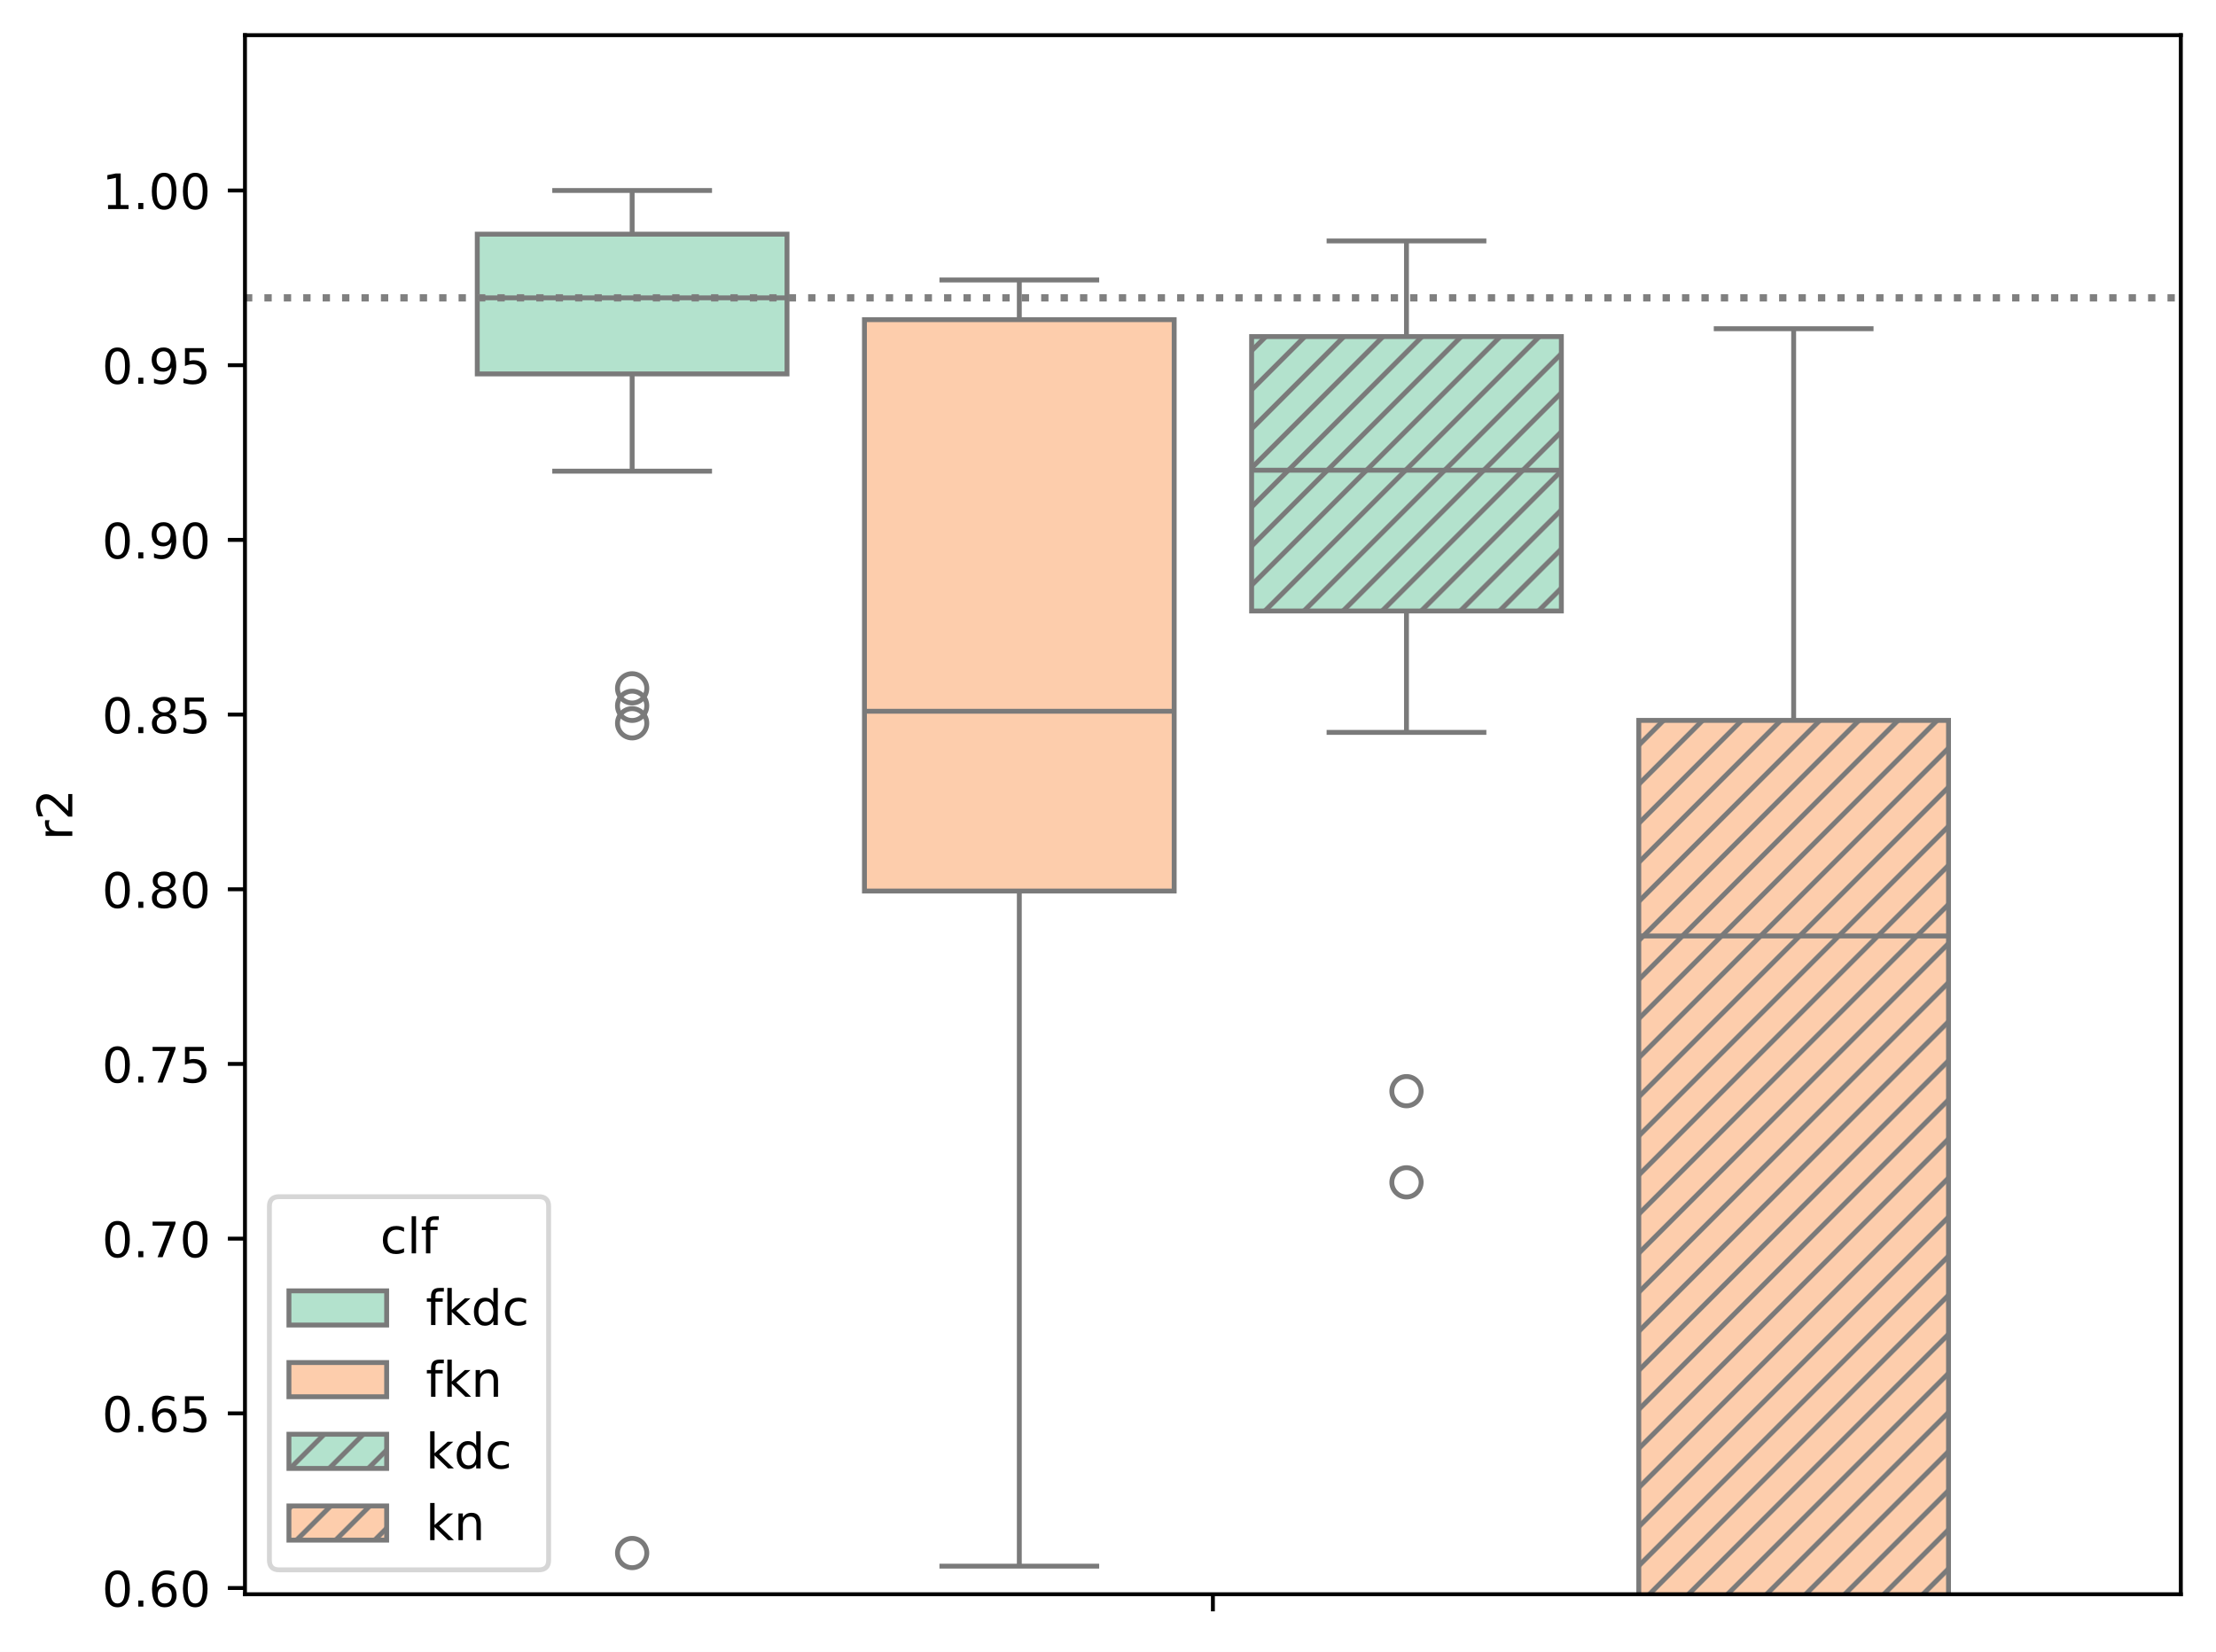
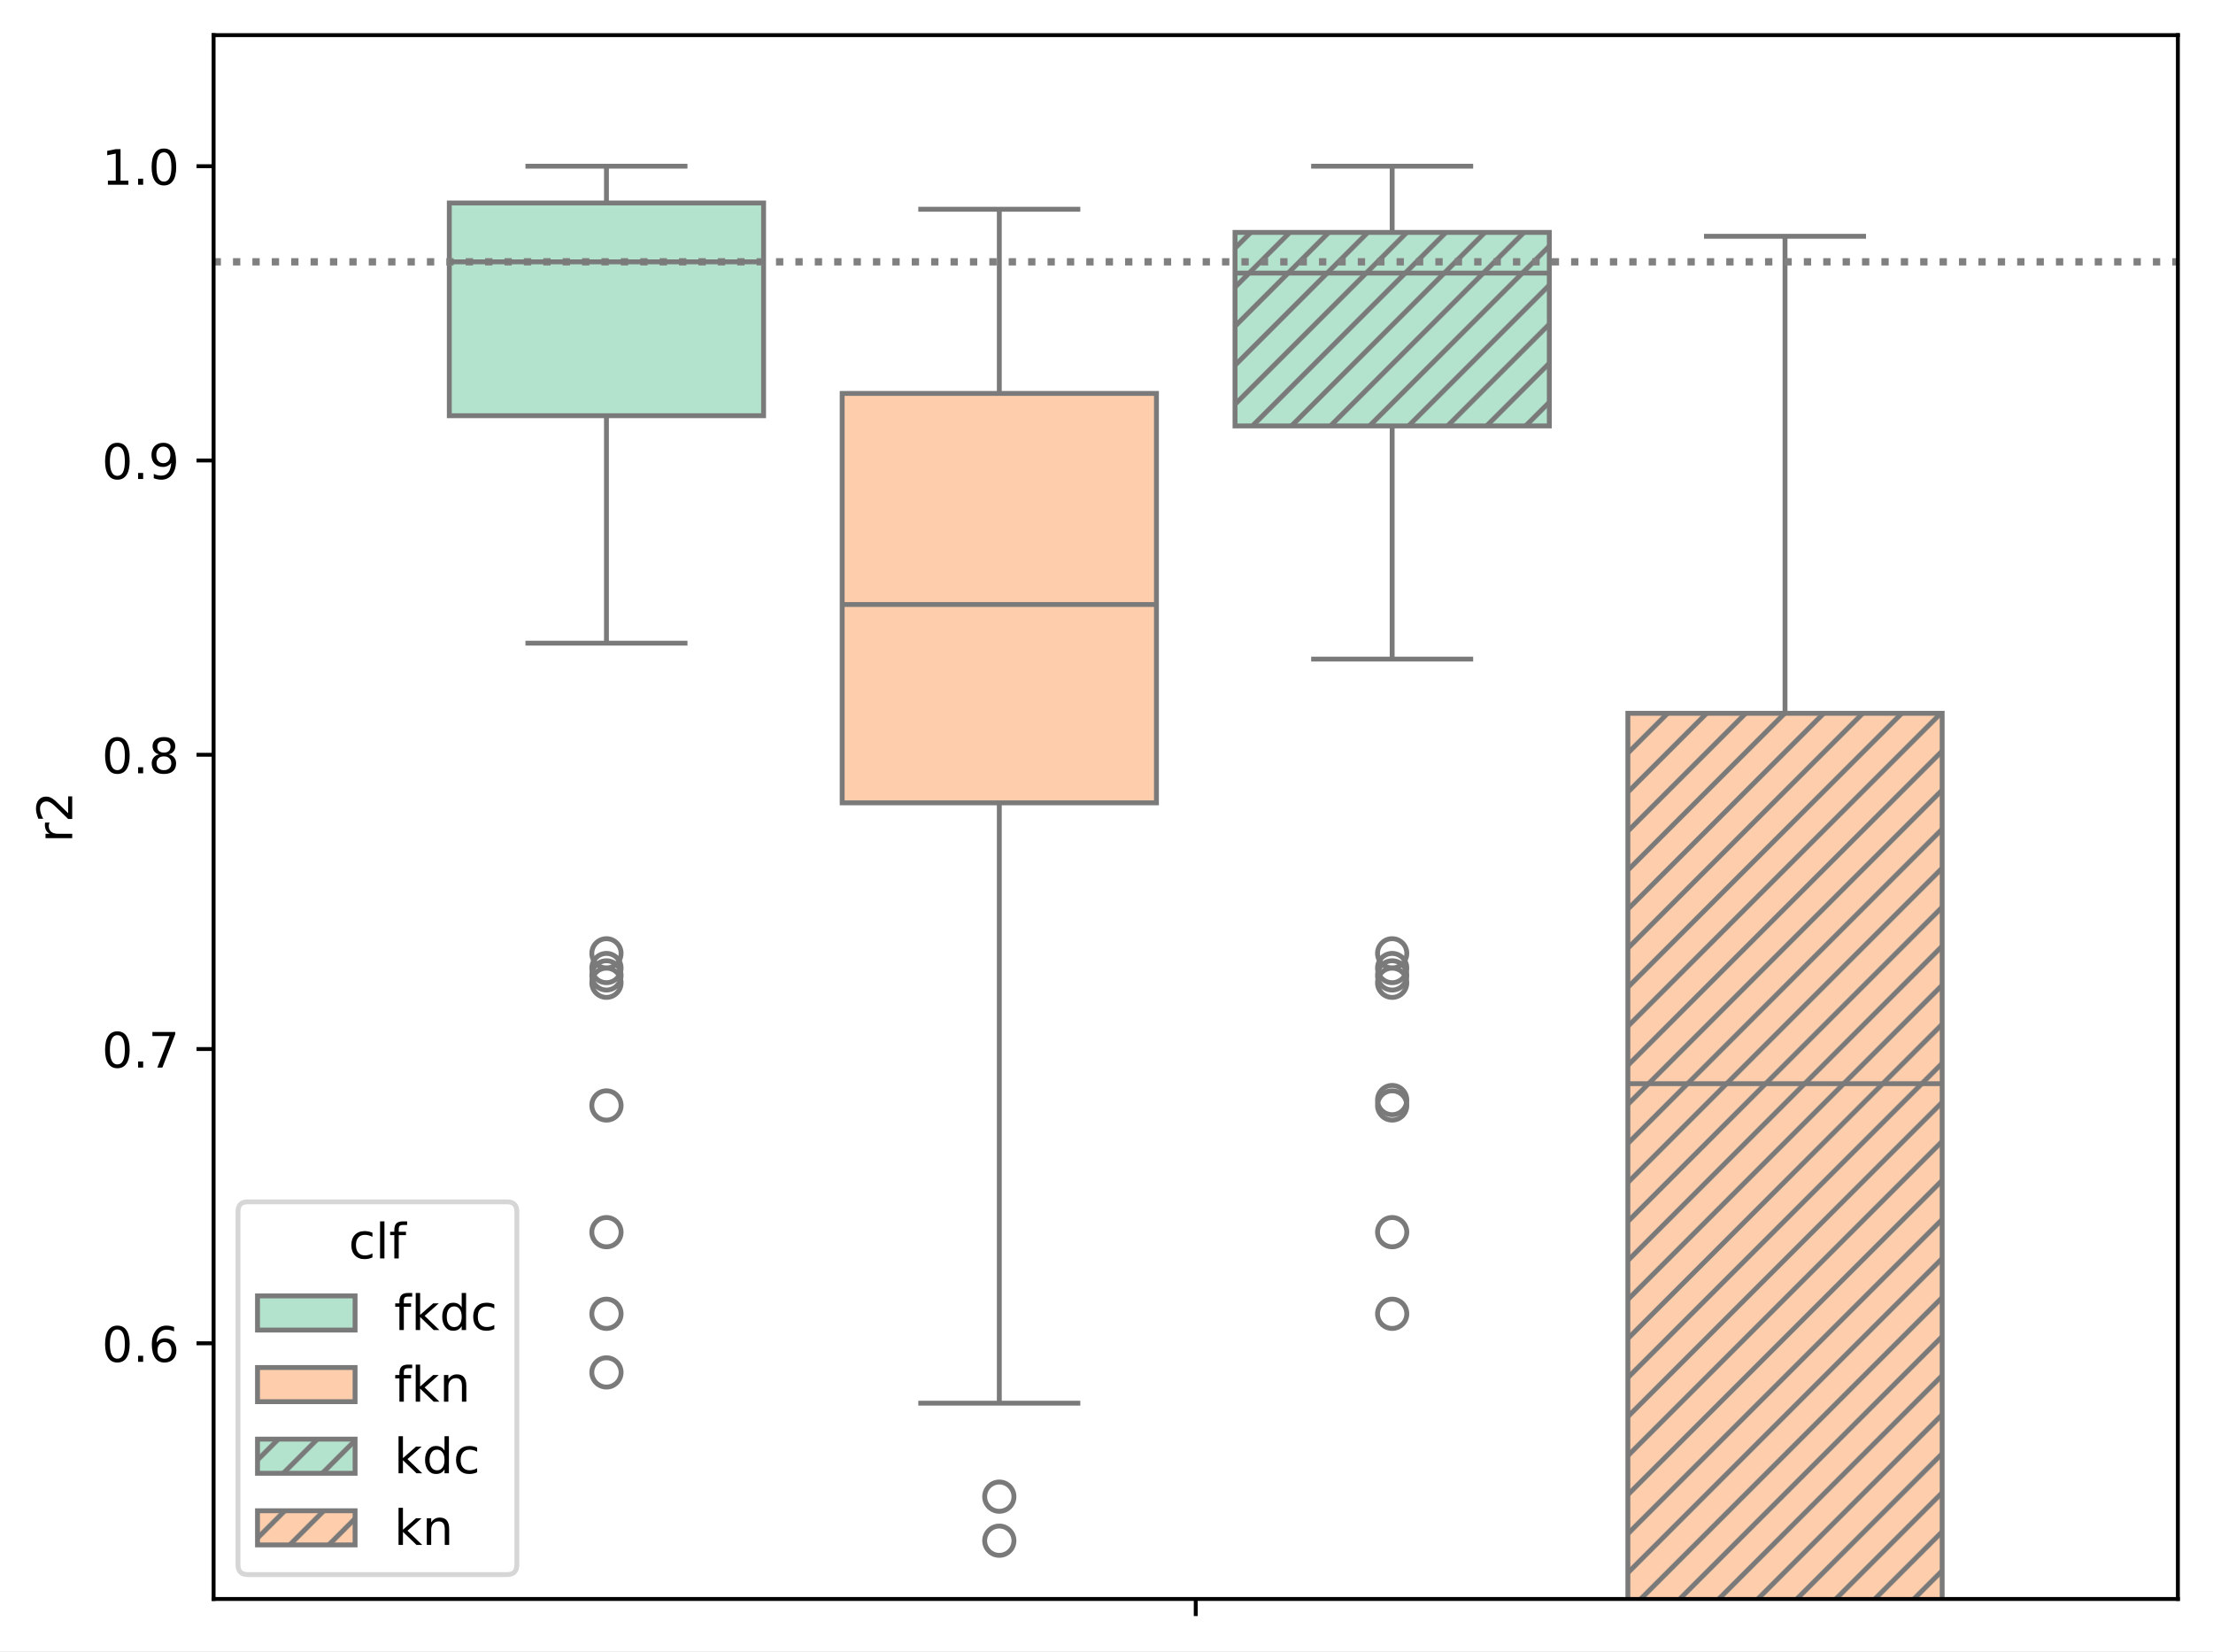
- <svg xmlns="http://www.w3.org/2000/svg" xmlns:xlink="http://www.w3.org/1999/xlink" width="453.6pt" height="338.188pt" viewBox="0 0 453.6 338.188" version="1.1">
+ <svg xmlns="http://www.w3.org/2000/svg" xmlns:xlink="http://www.w3.org/1999/xlink" width="453.6pt" height="338.4pt" viewBox="0 0 453.6 338.4" version="1.1">
  <defs>
    <style type="text/css">*{stroke-linejoin: round; stroke-linecap: butt}</style>
  </defs>
  <g id="figure_1">
    <g id="patch_1">
-       <path d="M 0 338.188  L 453.6 338.188  L 453.6 0  L 0 0  z " style="fill: #ffffff" />
+       <path d="M 0 338.4  L 453.6 338.4  L 453.6 0  L 0 0  z " style="fill: #ffffff" />
    </g>
    <g id="axes_1">
      <g id="patch_2">
-         <path d="M 50.144 326.382  L 446.4 326.382  L 446.4 7.2  L 50.144 7.2  z " style="fill: #ffffff" />
+         <path d="M 43.781 327.7  L 446.4 327.7  L 446.4 7.2  L 43.781 7.2  z " style="fill: #ffffff" />
      </g>
      <g id="patch_3">
-         <path d="M 248.272 754.274  L 248.272 754.274  L 248.272 754.274  L 248.272 754.274  z " clip-path="url(#p2dd8b5fdcb)" style="fill: #b3e2cd; stroke: #7a7a7a; stroke-linejoin: miter" />
+         <path d="M 245.091 637.154  L 245.091 637.154  L 245.091 637.154  L 245.091 637.154  z " clip-path="url(#p9c67691725)" style="fill: #b3e2cd; stroke: #7a7a7a; stroke-linejoin: miter" />
      </g>
      <g id="patch_4">
-         <path d="M 248.272 754.274  L 248.272 754.274  L 248.272 754.274  L 248.272 754.274  z " clip-path="url(#p2dd8b5fdcb)" style="fill: #fdcdac; stroke: #7a7a7a; stroke-linejoin: miter" />
+         <path d="M 245.091 637.154  L 245.091 637.154  L 245.091 637.154  L 245.091 637.154  z " clip-path="url(#p9c67691725)" style="fill: #fdcdac; stroke: #7a7a7a; stroke-linejoin: miter" />
      </g>
      <g id="patch_5">
-         <path d="M 248.272 754.274  L 248.272 754.274  L 248.272 754.274  L 248.272 754.274  z " clip-path="url(#p2dd8b5fdcb)" style="fill: #b3e2cd; stroke: #7a7a7a; stroke-linejoin: miter" />
+         <path d="M 245.091 637.154  L 245.091 637.154  L 245.091 637.154  L 245.091 637.154  z " clip-path="url(#p9c67691725)" style="fill: #b3e2cd; stroke: #7a7a7a; stroke-linejoin: miter" />
      </g>
      <g id="patch_6">
-         <path d="M 248.272 754.274  L 248.272 754.274  L 248.272 754.274  L 248.272 754.274  z " clip-path="url(#p2dd8b5fdcb)" style="fill: #fdcdac; stroke: #7a7a7a; stroke-linejoin: miter" />
+         <path d="M 245.091 637.154  L 245.091 637.154  L 245.091 637.154  L 245.091 637.154  z " clip-path="url(#p9c67691725)" style="fill: #fdcdac; stroke: #7a7a7a; stroke-linejoin: miter" />
      </g>
      <g id="matplotlib.axis_1">
        <g id="xtick_1">
          <g id="line2d_1">
            <defs>
              <path id="m38f3b05bbe" d="M 0 0  L 0 3.5  " style="stroke: #000000; stroke-width: 0.8" />
            </defs>
            <g>
-               <use xlink:href="#m38f3b05bbe" x="248.272" y="326.382" style="stroke: #000000; stroke-width: 0.8" />
+               <use xlink:href="#m38f3b05bbe" x="245.091" y="327.7" style="stroke: #000000; stroke-width: 0.8" />
            </g>
          </g>
        </g>
      </g>
      <g id="matplotlib.axis_2">
        <g id="ytick_1">
          <g id="line2d_2">
            <defs>
              <path id="mbd2f377c6c" d="M 0 0  L -3.5 0  " style="stroke: #000000; stroke-width: 0.8" />
            </defs>
            <g>
-               <use xlink:href="#mbd2f377c6c" x="50.144" y="325.109" style="stroke: #000000; stroke-width: 0.8" />
+               <use xlink:href="#mbd2f377c6c" x="43.781" y="275.299" style="stroke: #000000; stroke-width: 0.8" />
            </g>
          </g>
          <g id="text_1">
-             <g transform="translate(20.87813 328.9087) scale(0.1 -0.1)">
+             <g transform="translate(20.87813 279.098) scale(0.1 -0.1)">
              <defs>
                <path id="DejaVuSans-30" d="M 2034 4250  Q 1547 4250 1301 3770  Q 1056 3291 1056 2328  Q 1056 1369 1301 889  Q 1547 409 2034 409  Q 2525 409 2770 889  Q 3016 1369 3016 2328  Q 3016 3291 2770 3770  Q 2525 4250 2034 4250  z M 2034 4750  Q 2819 4750 3233 4129  Q 3647 3509 3647 2328  Q 3647 1150 3233 529  Q 2819 -91 2034 -91  Q 1250 -91 836 529  Q 422 1150 422 2328  Q 422 3509 836 4129  Q 1250 4750 2034 4750  z " transform="scale(0.015625)" />
                <path id="DejaVuSans-2e" d="M 684 794  L 1344 794  L 1344 0  L 684 0  L 684 794  z " transform="scale(0.015625)" />
                <path id="DejaVuSans-36" d="M 2113 2584  Q 1688 2584 1439 2293  Q 1191 2003 1191 1497  Q 1191 994 1439 701  Q 1688 409 2113 409  Q 2538 409 2786 701  Q 3034 994 3034 1497  Q 3034 2003 2786 2293  Q 2538 2584 2113 2584  z M 3366 4563  L 3366 3988  Q 3128 4100 2886 4159  Q 2644 4219 2406 4219  Q 1781 4219 1451 3797  Q 1122 3375 1075 2522  Q 1259 2794 1537 2939  Q 1816 3084 2150 3084  Q 2853 3084 3261 2657  Q 3669 2231 3669 1497  Q 3669 778 3244 343  Q 2819 -91 2113 -91  Q 1303 -91 875 529  Q 447 1150 447 2328  Q 447 3434 972 4092  Q 1497 4750 2381 4750  Q 2619 4750 2861 4703  Q 3103 4656 3366 4563  z " transform="scale(0.015625)" />
              </defs>
              <use xlink:href="#DejaVuSans-30" />
              <use xlink:href="#DejaVuSans-2e" transform="translate(63.62305 0)" />
              <use xlink:href="#DejaVuSans-36" transform="translate(95.41016 0)" />
-               <use xlink:href="#DejaVuSans-30" transform="translate(159.0332 0)" />
            </g>
          </g>
        </g>
        <g id="ytick_2">
          <g id="line2d_3">
            <g>
-               <use xlink:href="#mbd2f377c6c" x="50.144" y="289.346" style="stroke: #000000; stroke-width: 0.8" />
+               <use xlink:href="#mbd2f377c6c" x="43.781" y="214.99" style="stroke: #000000; stroke-width: 0.8" />
            </g>
          </g>
          <g id="text_2">
-             <g transform="translate(20.87813 293.145) scale(0.1 -0.1)">
-               <defs>
-                 <path id="DejaVuSans-35" d="M 691 4666  L 3169 4666  L 3169 4134  L 1269 4134  L 1269 2991  Q 1406 3038 1543 3061  Q 1681 3084 1819 3084  Q 2600 3084 3056 2656  Q 3513 2228 3513 1497  Q 3513 744 3044 326  Q 2575 -91 1722 -91  Q 1428 -91 1123 -41  Q 819 9 494 109  L 494 744  Q 775 591 1075 516  Q 1375 441 1709 441  Q 2250 441 2565 725  Q 2881 1009 2881 1497  Q 2881 1984 2565 2268  Q 2250 2553 1709 2553  Q 1456 2553 1204 2497  Q 953 2441 691 2322  L 691 4666  z " transform="scale(0.015625)" />
+             <g transform="translate(20.87813 218.7887) scale(0.1 -0.1)">
+               <defs>
+                 <path id="DejaVuSans-37" d="M 525 4666  L 3525 4666  L 3525 4397  L 1831 0  L 1172 0  L 2766 4134  L 525 4134  L 525 4666  z " transform="scale(0.015625)" />
              </defs>
              <use xlink:href="#DejaVuSans-30" />
              <use xlink:href="#DejaVuSans-2e" transform="translate(63.62305 0)" />
-               <use xlink:href="#DejaVuSans-36" transform="translate(95.41016 0)" />
-               <use xlink:href="#DejaVuSans-35" transform="translate(159.0332 0)" />
+               <use xlink:href="#DejaVuSans-37" transform="translate(95.41016 0)" />
            </g>
          </g>
        </g>
        <g id="ytick_3">
          <g id="line2d_4">
            <g>
-               <use xlink:href="#mbd2f377c6c" x="50.144" y="253.582" style="stroke: #000000; stroke-width: 0.8" />
+               <use xlink:href="#mbd2f377c6c" x="43.781" y="154.68" style="stroke: #000000; stroke-width: 0.8" />
            </g>
          </g>
          <g id="text_3">
-             <g transform="translate(20.87813 257.3813) scale(0.1 -0.1)">
-               <defs>
-                 <path id="DejaVuSans-37" d="M 525 4666  L 3525 4666  L 3525 4397  L 1831 0  L 1172 0  L 2766 4134  L 525 4134  L 525 4666  z " transform="scale(0.015625)" />
+             <g transform="translate(20.87813 158.4794) scale(0.1 -0.1)">
+               <defs>
+                 <path id="DejaVuSans-38" d="M 2034 2216  Q 1584 2216 1326 1975  Q 1069 1734 1069 1313  Q 1069 891 1326 650  Q 1584 409 2034 409  Q 2484 409 2743 651  Q 3003 894 3003 1313  Q 3003 1734 2745 1975  Q 2488 2216 2034 2216  z M 1403 2484  Q 997 2584 770 2862  Q 544 3141 544 3541  Q 544 4100 942 4425  Q 1341 4750 2034 4750  Q 2731 4750 3128 4425  Q 3525 4100 3525 3541  Q 3525 3141 3298 2862  Q 3072 2584 2669 2484  Q 3125 2378 3379 2068  Q 3634 1759 3634 1313  Q 3634 634 3220 271  Q 2806 -91 2034 -91  Q 1263 -91 848 271  Q 434 634 434 1313  Q 434 1759 690 2068  Q 947 2378 1403 2484  z M 1172 3481  Q 1172 3119 1398 2916  Q 1625 2713 2034 2713  Q 2441 2713 2670 2916  Q 2900 3119 2900 3481  Q 2900 3844 2670 4047  Q 2441 4250 2034 4250  Q 1625 4250 1398 4047  Q 1172 3844 1172 3481  z " transform="scale(0.015625)" />
              </defs>
              <use xlink:href="#DejaVuSans-30" />
              <use xlink:href="#DejaVuSans-2e" transform="translate(63.62305 0)" />
-               <use xlink:href="#DejaVuSans-37" transform="translate(95.41016 0)" />
-               <use xlink:href="#DejaVuSans-30" transform="translate(159.0332 0)" />
+               <use xlink:href="#DejaVuSans-38" transform="translate(95.41016 0)" />
            </g>
          </g>
        </g>
        <g id="ytick_4">
          <g id="line2d_5">
            <g>
-               <use xlink:href="#mbd2f377c6c" x="50.144" y="217.818" style="stroke: #000000; stroke-width: 0.8" />
+               <use xlink:href="#mbd2f377c6c" x="43.781" y="94.371" style="stroke: #000000; stroke-width: 0.8" />
            </g>
          </g>
          <g id="text_4">
-             <g transform="translate(20.87813 221.6176) scale(0.1 -0.1)">
+             <g transform="translate(20.87813 98.17015) scale(0.1 -0.1)">
+               <defs>
+                 <path id="DejaVuSans-39" d="M 703 97  L 703 672  Q 941 559 1184 500  Q 1428 441 1663 441  Q 2288 441 2617 861  Q 2947 1281 2994 2138  Q 2813 1869 2534 1725  Q 2256 1581 1919 1581  Q 1219 1581 811 2004  Q 403 2428 403 3163  Q 403 3881 828 4315  Q 1253 4750 1959 4750  Q 2769 4750 3195 4129  Q 3622 3509 3622 2328  Q 3622 1225 3098 567  Q 2575 -91 1691 -91  Q 1453 -91 1209 -44  Q 966 3 703 97  z M 1959 2075  Q 2384 2075 2632 2365  Q 2881 2656 2881 3163  Q 2881 3666 2632 3958  Q 2384 4250 1959 4250  Q 1534 4250 1286 3958  Q 1038 3666 1038 3163  Q 1038 2656 1286 2365  Q 1534 2075 1959 2075  z " transform="scale(0.015625)" />
+               </defs>
              <use xlink:href="#DejaVuSans-30" />
              <use xlink:href="#DejaVuSans-2e" transform="translate(63.62305 0)" />
-               <use xlink:href="#DejaVuSans-37" transform="translate(95.41016 0)" />
-               <use xlink:href="#DejaVuSans-35" transform="translate(159.0332 0)" />
+               <use xlink:href="#DejaVuSans-39" transform="translate(95.41016 0)" />
            </g>
          </g>
        </g>
        <g id="ytick_5">
          <g id="line2d_6">
            <g>
-               <use xlink:href="#mbd2f377c6c" x="50.144" y="182.055" style="stroke: #000000; stroke-width: 0.8" />
+               <use xlink:href="#mbd2f377c6c" x="43.781" y="34.062" style="stroke: #000000; stroke-width: 0.8" />
            </g>
          </g>
          <g id="text_5">
-             <g transform="translate(20.87813 185.8539) scale(0.1 -0.1)">
-               <defs>
-                 <path id="DejaVuSans-38" d="M 2034 2216  Q 1584 2216 1326 1975  Q 1069 1734 1069 1313  Q 1069 891 1326 650  Q 1584 409 2034 409  Q 2484 409 2743 651  Q 3003 894 3003 1313  Q 3003 1734 2745 1975  Q 2488 2216 2034 2216  z M 1403 2484  Q 997 2584 770 2862  Q 544 3141 544 3541  Q 544 4100 942 4425  Q 1341 4750 2034 4750  Q 2731 4750 3128 4425  Q 3525 4100 3525 3541  Q 3525 3141 3298 2862  Q 3072 2584 2669 2484  Q 3125 2378 3379 2068  Q 3634 1759 3634 1313  Q 3634 634 3220 271  Q 2806 -91 2034 -91  Q 1263 -91 848 271  Q 434 634 434 1313  Q 434 1759 690 2068  Q 947 2378 1403 2484  z M 1172 3481  Q 1172 3119 1398 2916  Q 1625 2713 2034 2713  Q 2441 2713 2670 2916  Q 2900 3119 2900 3481  Q 2900 3844 2670 4047  Q 2441 4250 2034 4250  Q 1625 4250 1398 4047  Q 1172 3844 1172 3481  z " transform="scale(0.015625)" />
-               </defs>
-               <use xlink:href="#DejaVuSans-30" />
-               <use xlink:href="#DejaVuSans-2e" transform="translate(63.62305 0)" />
-               <use xlink:href="#DejaVuSans-38" transform="translate(95.41016 0)" />
-               <use xlink:href="#DejaVuSans-30" transform="translate(159.0332 0)" />
-             </g>
-           </g>
-         </g>
-         <g id="ytick_6">
-           <g id="line2d_7">
-             <g>
-               <use xlink:href="#mbd2f377c6c" x="50.144" y="146.291" style="stroke: #000000; stroke-width: 0.8" />
-             </g>
-           </g>
-           <g id="text_6">
-             <g transform="translate(20.87813 150.0902) scale(0.1 -0.1)">
-               <use xlink:href="#DejaVuSans-30" />
-               <use xlink:href="#DejaVuSans-2e" transform="translate(63.62305 0)" />
-               <use xlink:href="#DejaVuSans-38" transform="translate(95.41016 0)" />
-               <use xlink:href="#DejaVuSans-35" transform="translate(159.0332 0)" />
-             </g>
-           </g>
-         </g>
-         <g id="ytick_7">
-           <g id="line2d_8">
-             <g>
-               <use xlink:href="#mbd2f377c6c" x="50.144" y="110.527" style="stroke: #000000; stroke-width: 0.8" />
-             </g>
-           </g>
-           <g id="text_7">
-             <g transform="translate(20.87813 114.3265) scale(0.1 -0.1)">
-               <defs>
-                 <path id="DejaVuSans-39" d="M 703 97  L 703 672  Q 941 559 1184 500  Q 1428 441 1663 441  Q 2288 441 2617 861  Q 2947 1281 2994 2138  Q 2813 1869 2534 1725  Q 2256 1581 1919 1581  Q 1219 1581 811 2004  Q 403 2428 403 3163  Q 403 3881 828 4315  Q 1253 4750 1959 4750  Q 2769 4750 3195 4129  Q 3622 3509 3622 2328  Q 3622 1225 3098 567  Q 2575 -91 1691 -91  Q 1453 -91 1209 -44  Q 966 3 703 97  z M 1959 2075  Q 2384 2075 2632 2365  Q 2881 2656 2881 3163  Q 2881 3666 2632 3958  Q 2384 4250 1959 4250  Q 1534 4250 1286 3958  Q 1038 3666 1038 3163  Q 1038 2656 1286 2365  Q 1534 2075 1959 2075  z " transform="scale(0.015625)" />
-               </defs>
-               <use xlink:href="#DejaVuSans-30" />
-               <use xlink:href="#DejaVuSans-2e" transform="translate(63.62305 0)" />
-               <use xlink:href="#DejaVuSans-39" transform="translate(95.41016 0)" />
-               <use xlink:href="#DejaVuSans-30" transform="translate(159.0332 0)" />
-             </g>
-           </g>
-         </g>
-         <g id="ytick_8">
-           <g id="line2d_9">
-             <g>
-               <use xlink:href="#mbd2f377c6c" x="50.144" y="74.764" style="stroke: #000000; stroke-width: 0.8" />
-             </g>
-           </g>
-           <g id="text_8">
-             <g transform="translate(20.87813 78.56279) scale(0.1 -0.1)">
-               <use xlink:href="#DejaVuSans-30" />
-               <use xlink:href="#DejaVuSans-2e" transform="translate(63.62305 0)" />
-               <use xlink:href="#DejaVuSans-39" transform="translate(95.41016 0)" />
-               <use xlink:href="#DejaVuSans-35" transform="translate(159.0332 0)" />
-             </g>
-           </g>
-         </g>
-         <g id="ytick_9">
-           <g id="line2d_10">
-             <g>
-               <use xlink:href="#mbd2f377c6c" x="50.144" y="39" style="stroke: #000000; stroke-width: 0.8" />
-             </g>
-           </g>
-           <g id="text_9">
-             <g transform="translate(20.87813 42.79908) scale(0.1 -0.1)">
+             <g transform="translate(20.87813 37.86087) scale(0.1 -0.1)">
              <defs>
                <path id="DejaVuSans-31" d="M 794 531  L 1825 531  L 1825 4091  L 703 3866  L 703 4441  L 1819 4666  L 2450 4666  L 2450 531  L 3481 531  L 3481 0  L 794 0  L 794 531  z " transform="scale(0.015625)" />
              </defs>
              <use xlink:href="#DejaVuSans-31" />
              <use xlink:href="#DejaVuSans-2e" transform="translate(63.62305 0)" />
              <use xlink:href="#DejaVuSans-30" transform="translate(95.41016 0)" />
-               <use xlink:href="#DejaVuSans-30" transform="translate(159.0332 0)" />
-             </g>
-           </g>
-         </g>
-         <g id="text_10">
-           <g transform="translate(14.79844 172.0278) rotate(-90) scale(0.1 -0.1)">
+             </g>
+           </g>
+         </g>
+         <g id="text_6">
+           <g transform="translate(14.79844 172.6867) rotate(-90) scale(0.1 -0.1)">
            <defs>
              <path id="DejaVuSans-72" d="M 2631 2963  Q 2534 3019 2420 3045  Q 2306 3072 2169 3072  Q 1681 3072 1420 2755  Q 1159 2438 1159 1844  L 1159 0  L 581 0  L 581 3500  L 1159 3500  L 1159 2956  Q 1341 3275 1631 3429  Q 1922 3584 2338 3584  Q 2397 3584 2469 3576  Q 2541 3569 2628 3553  L 2631 2963  z " transform="scale(0.015625)" />
              <path id="DejaVuSans-32" d="M 1228 531  L 3431 531  L 3431 0  L 469 0  L 469 531  Q 828 903 1448 1529  Q 2069 2156 2228 2338  Q 2531 2678 2651 2914  Q 2772 3150 2772 3378  Q 2772 3750 2511 3984  Q 2250 4219 1831 4219  Q 1534 4219 1204 4116  Q 875 4013 500 3803  L 500 4441  Q 881 4594 1212 4672  Q 1544 4750 1819 4750  Q 2544 4750 2975 4387  Q 3406 4025 3406 3419  Q 3406 3131 3298 2873  Q 3191 2616 2906 2266  Q 2828 2175 2409 1742  Q 1991 1309 1228 531  z " transform="scale(0.015625)" />
            </defs>
            <use xlink:href="#DejaVuSans-72" />
            <use xlink:href="#DejaVuSans-32" transform="translate(41.11328 0)" />
          </g>
        </g>
      </g>
      <g id="patch_7">
-         <path d="M 97.695 76.55  L 161.095 76.55  L 161.095 47.94  L 97.695 47.94  L 97.695 76.55  z " clip-path="url(#p2dd8b5fdcb)" style="fill: #b3e2cd; stroke: #7a7a7a; stroke-linejoin: miter" />
+         <path d="M 92.096 85.2  L 156.514 85.2  L 156.514 41.6  L 92.096 41.6  L 92.096 85.2  z " clip-path="url(#p9c67691725)" style="fill: #b3e2cd; stroke: #7a7a7a; stroke-linejoin: miter" />
+       </g>
+       <g id="line2d_7">
+         <path d="M 124.305 85.2  L 124.305 131.812  " clip-path="url(#p9c67691725)" style="fill: none; stroke: #7a7a7a" />
+       </g>
+       <g id="line2d_8">
+         <path d="M 124.305 41.6  L 124.305 34.062  " clip-path="url(#p9c67691725)" style="fill: none; stroke: #7a7a7a" />
+       </g>
+       <g id="line2d_9">
+         <path d="M 108.2 131.812  L 140.41 131.812  " clip-path="url(#p9c67691725)" style="fill: none; stroke: #7a7a7a; stroke-linecap: square" />
+       </g>
+       <g id="line2d_10">
+         <path d="M 108.2 34.062  L 140.41 34.062  " clip-path="url(#p9c67691725)" style="fill: none; stroke: #7a7a7a; stroke-linecap: square" />
      </g>
      <g id="line2d_11">
-         <path d="M 129.395 76.55  L 129.395 96.461  " clip-path="url(#p2dd8b5fdcb)" style="fill: none; stroke: #7a7a7a" />
-       </g>
-       <g id="line2d_12">
-         <path d="M 129.395 47.94  L 129.395 39  " clip-path="url(#p2dd8b5fdcb)" style="fill: none; stroke: #7a7a7a" />
-       </g>
-       <g id="line2d_13">
-         <path d="M 113.545 96.461  L 145.245 96.461  " clip-path="url(#p2dd8b5fdcb)" style="fill: none; stroke: #7a7a7a; stroke-linecap: square" />
-       </g>
-       <g id="line2d_14">
-         <path d="M 113.545 39  L 145.245 39  " clip-path="url(#p2dd8b5fdcb)" style="fill: none; stroke: #7a7a7a; stroke-linecap: square" />
-       </g>
-       <g id="line2d_15">
        <defs>
          <path id="mf2d42e0765" d="M 0 3  C 0.796 3 1.559 2.684 2.121 2.121  C 2.684 1.559 3 0.796 3 0  C 3 -0.796 2.684 -1.559 2.121 -2.121  C 1.559 -2.684 0.796 -3 0 -3  C -0.796 -3 -1.559 -2.684 -2.121 -2.121  C -2.684 -1.559 -3 -0.796 -3 0  C -3 0.796 -2.684 1.559 -2.121 2.121  C -1.559 2.684 -0.796 3 0 3  z " style="stroke: #7a7a7a" />
        </defs>
-         <g clip-path="url(#p2dd8b5fdcb)">
-           <use xlink:href="#mf2d42e0765" x="129.395" y="317.942" style="fill-opacity: 0; stroke: #7a7a7a" />
-           <use xlink:href="#mf2d42e0765" x="129.395" y="144.497" style="fill-opacity: 0; stroke: #7a7a7a" />
-           <use xlink:href="#mf2d42e0765" x="129.395" y="148.073" style="fill-opacity: 0; stroke: #7a7a7a" />
-           <use xlink:href="#mf2d42e0765" x="129.395" y="140.921" style="fill-opacity: 0; stroke: #7a7a7a" />
+         <g clip-path="url(#p9c67691725)">
+           <use xlink:href="#mf2d42e0765" x="124.305" y="269.255" style="fill-opacity: 0; stroke: #7a7a7a" />
+           <use xlink:href="#mf2d42e0765" x="124.305" y="252.525" style="fill-opacity: 0; stroke: #7a7a7a" />
+           <use xlink:href="#mf2d42e0765" x="124.305" y="199.903" style="fill-opacity: 0; stroke: #7a7a7a" />
+           <use xlink:href="#mf2d42e0765" x="124.305" y="201.411" style="fill-opacity: 0; stroke: #7a7a7a" />
+           <use xlink:href="#mf2d42e0765" x="124.305" y="281.269" style="fill-opacity: 0; stroke: #7a7a7a" />
+           <use xlink:href="#mf2d42e0765" x="124.305" y="198.396" style="fill-opacity: 0; stroke: #7a7a7a" />
+           <use xlink:href="#mf2d42e0765" x="124.305" y="226.559" style="fill-opacity: 0; stroke: #7a7a7a" />
+           <use xlink:href="#mf2d42e0765" x="124.305" y="195.38" style="fill-opacity: 0; stroke: #7a7a7a" />
        </g>
      </g>
      <g id="patch_8">
-         <path d="M 176.946 182.418  L 240.347 182.418  L 240.347 65.444  L 176.946 65.444  L 176.946 182.418  z " clip-path="url(#p2dd8b5fdcb)" style="fill: #fdcdac; stroke: #7a7a7a; stroke-linejoin: miter" />
+         <path d="M 172.619 164.536  L 237.038 164.536  L 237.038 80.629  L 172.619 80.629  L 172.619 164.536  z " clip-path="url(#p9c67691725)" style="fill: #fdcdac; stroke: #7a7a7a; stroke-linejoin: miter" />
+       </g>
+       <g id="line2d_12">
+         <path d="M 204.829 164.536  L 204.829 287.568  " clip-path="url(#p9c67691725)" style="fill: none; stroke: #7a7a7a" />
+       </g>
+       <g id="line2d_13">
+         <path d="M 204.829 80.629  L 204.829 42.887  " clip-path="url(#p9c67691725)" style="fill: none; stroke: #7a7a7a" />
+       </g>
+       <g id="line2d_14">
+         <path d="M 188.724 287.568  L 220.934 287.568  " clip-path="url(#p9c67691725)" style="fill: none; stroke: #7a7a7a; stroke-linecap: square" />
+       </g>
+       <g id="line2d_15">
+         <path d="M 188.724 42.887  L 220.934 42.887  " clip-path="url(#p9c67691725)" style="fill: none; stroke: #7a7a7a; stroke-linecap: square" />
      </g>
      <g id="line2d_16">
-         <path d="M 208.646 182.418  L 208.646 320.631  " clip-path="url(#p2dd8b5fdcb)" style="fill: none; stroke: #7a7a7a" />
+         <g clip-path="url(#p9c67691725)">
+           <use xlink:href="#mf2d42e0765" x="204.829" y="306.73" style="fill-opacity: 0; stroke: #7a7a7a" />
+           <use xlink:href="#mf2d42e0765" x="204.829" y="369.716" style="fill-opacity: 0; stroke: #7a7a7a" />
+           <use xlink:href="#mf2d42e0765" x="204.829" y="359.164" style="fill-opacity: 0; stroke: #7a7a7a" />
+           <use xlink:href="#mf2d42e0765" x="204.829" y="458.821" style="fill-opacity: 0; stroke: #7a7a7a" />
+           <use xlink:href="#mf2d42e0765" x="204.829" y="442.129" style="fill-opacity: 0; stroke: #7a7a7a" />
+           <use xlink:href="#mf2d42e0765" x="204.829" y="315.756" style="fill-opacity: 0; stroke: #7a7a7a" />
+           <use xlink:href="#mf2d42e0765" x="204.829" y="337.428" style="fill-opacity: 0; stroke: #7a7a7a" />
+         </g>
+       </g>
+       <g id="patch_9">
+         <path d="M 253.143 87.292  L 317.562 87.292  L 317.562 47.631  L 253.143 47.631  L 253.143 87.292  z " clip-path="url(#p9c67691725)" style="fill: url(#h5c36d2b54f); stroke: #7a7a7a; stroke-linejoin: miter" />
      </g>
      <g id="line2d_17">
-         <path d="M 208.646 65.444  L 208.646 57.315  " clip-path="url(#p2dd8b5fdcb)" style="fill: none; stroke: #7a7a7a" />
+         <path d="M 285.353 87.292  L 285.353 135.074  " clip-path="url(#p9c67691725)" style="fill: none; stroke: #7a7a7a" />
      </g>
      <g id="line2d_18">
-         <path d="M 192.796 320.631  L 224.496 320.631  " clip-path="url(#p2dd8b5fdcb)" style="fill: none; stroke: #7a7a7a; stroke-linecap: square" />
+         <path d="M 285.353 47.631  L 285.353 34.062  " clip-path="url(#p9c67691725)" style="fill: none; stroke: #7a7a7a" />
      </g>
      <g id="line2d_19">
-         <path d="M 192.796 57.315  L 224.496 57.315  " clip-path="url(#p2dd8b5fdcb)" style="fill: none; stroke: #7a7a7a; stroke-linecap: square" />
+         <path d="M 269.248 135.074  L 301.457 135.074  " clip-path="url(#p9c67691725)" style="fill: none; stroke: #7a7a7a; stroke-linecap: square" />
      </g>
      <g id="line2d_20">
-         <g clip-path="url(#p2dd8b5fdcb)">
-           <use xlink:href="#mf2d42e0765" x="208.646" y="437.09" style="fill-opacity: 0; stroke: #7a7a7a" />
-         </g>
-       </g>
-       <g id="patch_9">
-         <path d="M 256.197 125.083  L 319.598 125.083  L 319.598 68.907  L 256.197 68.907  L 256.197 125.083  z " clip-path="url(#p2dd8b5fdcb)" style="fill: url(#h5c36d2b54f); stroke: #7a7a7a; stroke-linejoin: miter" />
+         <path d="M 269.248 34.062  L 301.457 34.062  " clip-path="url(#p9c67691725)" style="fill: none; stroke: #7a7a7a; stroke-linecap: square" />
      </g>
      <g id="line2d_21">
-         <path d="M 287.897 125.083  L 287.897 149.937  " clip-path="url(#p2dd8b5fdcb)" style="fill: none; stroke: #7a7a7a" />
+         <g clip-path="url(#p9c67691725)">
+           <use xlink:href="#mf2d42e0765" x="285.353" y="195.38" style="fill-opacity: 0; stroke: #7a7a7a" />
+           <use xlink:href="#mf2d42e0765" x="285.353" y="226.559" style="fill-opacity: 0; stroke: #7a7a7a" />
+           <use xlink:href="#mf2d42e0765" x="285.353" y="198.396" style="fill-opacity: 0; stroke: #7a7a7a" />
+           <use xlink:href="#mf2d42e0765" x="285.353" y="225.45" style="fill-opacity: 0; stroke: #7a7a7a" />
+           <use xlink:href="#mf2d42e0765" x="285.353" y="199.903" style="fill-opacity: 0; stroke: #7a7a7a" />
+           <use xlink:href="#mf2d42e0765" x="285.353" y="252.525" style="fill-opacity: 0; stroke: #7a7a7a" />
+           <use xlink:href="#mf2d42e0765" x="285.353" y="269.255" style="fill-opacity: 0; stroke: #7a7a7a" />
+           <use xlink:href="#mf2d42e0765" x="285.353" y="201.411" style="fill-opacity: 0; stroke: #7a7a7a" />
+         </g>
+       </g>
+       <g id="patch_10">
+         <path d="M 333.667 422.298  L 398.086 422.298  L 398.086 146.184  L 333.667 146.184  L 333.667 422.298  z " clip-path="url(#p9c67691725)" style="fill: url(#h0577782f04); stroke: #7a7a7a; stroke-linejoin: miter" />
      </g>
      <g id="line2d_22">
-         <path d="M 287.897 68.907  L 287.897 49.329  " clip-path="url(#p2dd8b5fdcb)" style="fill: none; stroke: #7a7a7a" />
+         <path clip-path="url(#p9c67691725)" style="fill: none; stroke: #7a7a7a" />
      </g>
      <g id="line2d_23">
-         <path d="M 272.047 149.937  L 303.748 149.937  " clip-path="url(#p2dd8b5fdcb)" style="fill: none; stroke: #7a7a7a; stroke-linecap: square" />
+         <path d="M 365.876 146.184  L 365.876 48.429  " clip-path="url(#p9c67691725)" style="fill: none; stroke: #7a7a7a" />
      </g>
      <g id="line2d_24">
-         <path d="M 272.047 49.329  L 303.748 49.329  " clip-path="url(#p2dd8b5fdcb)" style="fill: none; stroke: #7a7a7a; stroke-linecap: square" />
+         <path clip-path="url(#p9c67691725)" style="fill: none; stroke: #7a7a7a; stroke-linecap: square" />
      </g>
      <g id="line2d_25">
-         <g clip-path="url(#p2dd8b5fdcb)">
-           <use xlink:href="#mf2d42e0765" x="287.897" y="242.052" style="fill-opacity: 0; stroke: #7a7a7a" />
-           <use xlink:href="#mf2d42e0765" x="287.897" y="223.388" style="fill-opacity: 0; stroke: #7a7a7a" />
-         </g>
-       </g>
-       <g id="patch_10">
-         <path d="M 335.448 415.071  L 398.849 415.071  L 398.849 147.479  L 335.448 147.479  L 335.448 415.071  z " clip-path="url(#p2dd8b5fdcb)" style="fill: url(#h0577782f04); stroke: #7a7a7a; stroke-linejoin: miter" />
-       </g>
-       <g id="line2d_26">
-         <path clip-path="url(#p2dd8b5fdcb)" style="fill: none; stroke: #7a7a7a" />
-       </g>
+         <path d="M 349.772 48.429  L 381.981 48.429  " clip-path="url(#p9c67691725)" style="fill: none; stroke: #7a7a7a; stroke-linecap: square" />
+       </g>
+       <g id="line2d_26" />
      <g id="line2d_27">
-         <path d="M 367.149 147.479  L 367.149 67.293  " clip-path="url(#p2dd8b5fdcb)" style="fill: none; stroke: #7a7a7a" />
+         <path d="M 43.781 53.661  L 446.4 53.661  " clip-path="url(#p9c67691725)" style="fill: none; stroke-dasharray: 1.5,2.475; stroke-dashoffset: 0; stroke: #808080; stroke-width: 1.5" />
      </g>
      <g id="line2d_28">
-         <path clip-path="url(#p2dd8b5fdcb)" style="fill: none; stroke: #7a7a7a; stroke-linecap: square" />
+         <path d="M 92.096 53.661  L 156.514 53.661  " clip-path="url(#p9c67691725)" style="fill: none; stroke: #7a7a7a" />
      </g>
      <g id="line2d_29">
-         <path d="M 351.298 67.293  L 382.999 67.293  " clip-path="url(#p2dd8b5fdcb)" style="fill: none; stroke: #7a7a7a; stroke-linecap: square" />
-       </g>
-       <g id="line2d_30" />
+         <path d="M 172.619 123.886  L 237.038 123.886  " clip-path="url(#p9c67691725)" style="fill: none; stroke: #7a7a7a" />
+       </g>
+       <g id="line2d_30">
+         <path d="M 253.143 55.97  L 317.562 55.97  " clip-path="url(#p9c67691725)" style="fill: none; stroke: #7a7a7a" />
+       </g>
      <g id="line2d_31">
-         <path d="M 50.144 60.975  L 446.4 60.975  " clip-path="url(#p2dd8b5fdcb)" style="fill: none; stroke-dasharray: 1.5,2.475; stroke-dashoffset: 0; stroke: #808080; stroke-width: 1.5" />
-       </g>
-       <g id="line2d_32">
-         <path d="M 97.695 60.975  L 161.095 60.975  " clip-path="url(#p2dd8b5fdcb)" style="fill: none; stroke: #7a7a7a" />
-       </g>
-       <g id="line2d_33">
-         <path d="M 176.946 145.612  L 240.347 145.612  " clip-path="url(#p2dd8b5fdcb)" style="fill: none; stroke: #7a7a7a" />
-       </g>
-       <g id="line2d_34">
-         <path d="M 256.197 96.268  L 319.598 96.268  " clip-path="url(#p2dd8b5fdcb)" style="fill: none; stroke: #7a7a7a" />
-       </g>
-       <g id="line2d_35">
-         <path d="M 335.448 191.622  L 398.849 191.622  " clip-path="url(#p2dd8b5fdcb)" style="fill: none; stroke: #7a7a7a" />
+         <path d="M 333.667 222.093  L 398.086 222.093  " clip-path="url(#p9c67691725)" style="fill: none; stroke: #7a7a7a" />
      </g>
      <g id="patch_11">
-         <path d="M 50.144 326.382  L 50.144 7.2  " style="fill: none; stroke: #000000; stroke-width: 0.8; stroke-linejoin: miter; stroke-linecap: square" />
+         <path d="M 43.781 327.7  L 43.781 7.2  " style="fill: none; stroke: #000000; stroke-width: 0.8; stroke-linejoin: miter; stroke-linecap: square" />
      </g>
      <g id="patch_12">
-         <path d="M 446.4 326.382  L 446.4 7.2  " style="fill: none; stroke: #000000; stroke-width: 0.8; stroke-linejoin: miter; stroke-linecap: square" />
+         <path d="M 446.4 327.7  L 446.4 7.2  " style="fill: none; stroke: #000000; stroke-width: 0.8; stroke-linejoin: miter; stroke-linecap: square" />
      </g>
      <g id="patch_13">
-         <path d="M 50.144 326.382  L 446.4 326.382  " style="fill: none; stroke: #000000; stroke-width: 0.8; stroke-linejoin: miter; stroke-linecap: square" />
+         <path d="M 43.781 327.7  L 446.4 327.7  " style="fill: none; stroke: #000000; stroke-width: 0.8; stroke-linejoin: miter; stroke-linecap: square" />
      </g>
      <g id="patch_14">
-         <path d="M 50.144 7.2  L 446.4 7.2  " style="fill: none; stroke: #000000; stroke-width: 0.8; stroke-linejoin: miter; stroke-linecap: square" />
+         <path d="M 43.781 7.2  L 446.4 7.2  " style="fill: none; stroke: #000000; stroke-width: 0.8; stroke-linejoin: miter; stroke-linecap: square" />
      </g>
      <g id="legend_1">
        <g id="patch_15">
-           <path d="M 57.144 321.382  L 110.302 321.382  Q 112.302 321.382 112.302 319.382  L 112.302 246.992  Q 112.302 244.992 110.302 244.992  L 57.144 244.992  Q 55.144 244.992 55.144 246.992  L 55.144 319.382  Q 55.144 321.382 57.144 321.382  z " style="fill: #ffffff; opacity: 0.8; stroke: #cccccc; stroke-linejoin: miter" />
-         </g>
-         <g id="text_11">
-           <g transform="translate(77.82422 256.59) scale(0.1 -0.1)">
+           <path d="M 50.781 322.7  L 103.939 322.7  Q 105.939 322.7 105.939 320.7  L 105.939 248.309  Q 105.939 246.309 103.939 246.309  L 50.781 246.309  Q 48.781 246.309 48.781 248.309  L 48.781 320.7  Q 48.781 322.7 50.781 322.7  z " style="fill: #ffffff; opacity: 0.8; stroke: #cccccc; stroke-linejoin: miter" />
+         </g>
+         <g id="text_7">
+           <g transform="translate(71.46172 257.9078) scale(0.1 -0.1)">
            <defs>
              <path id="DejaVuSans-63" d="M 3122 3366  L 3122 2828  Q 2878 2963 2633 3030  Q 2388 3097 2138 3097  Q 1578 3097 1268 2742  Q 959 2388 959 1747  Q 959 1106 1268 751  Q 1578 397 2138 397  Q 2388 397 2633 464  Q 2878 531 3122 666  L 3122 134  Q 2881 22 2623 -34  Q 2366 -91 2075 -91  Q 1284 -91 818 406  Q 353 903 353 1747  Q 353 2603 823 3093  Q 1294 3584 2113 3584  Q 2378 3584 2631 3529  Q 2884 3475 3122 3366  z " transform="scale(0.015625)" />
              <path id="DejaVuSans-6c" d="M 603 4863  L 1178 4863  L 1178 0  L 603 0  L 603 4863  z " transform="scale(0.015625)" />
              <path id="DejaVuSans-66" d="M 2375 4863  L 2375 4384  L 1825 4384  Q 1516 4384 1395 4259  Q 1275 4134 1275 3809  L 1275 3500  L 2222 3500  L 2222 3053  L 1275 3053  L 1275 0  L 697 0  L 697 3053  L 147 3053  L 147 3500  L 697 3500  L 697 3744  Q 697 4328 969 4595  Q 1241 4863 1831 4863  L 2375 4863  z " transform="scale(0.015625)" />
            </defs>
            <use xlink:href="#DejaVuSans-63" />
            <use xlink:href="#DejaVuSans-6c" transform="translate(54.98047 0)" />
            <use xlink:href="#DejaVuSans-66" transform="translate(82.76367 0)" />
          </g>
        </g>
        <g id="patch_16">
-           <path d="M 59.144 271.268  L 79.144 271.268  L 79.144 264.268  L 59.144 264.268  z " style="fill: #b3e2cd; stroke: #7a7a7a; stroke-linejoin: miter" />
-         </g>
-         <g id="text_12">
-           <g transform="translate(87.14375 271.2682) scale(0.1 -0.1)">
+           <path d="M 52.781 272.586  L 72.781 272.586  L 72.781 265.586  L 52.781 265.586  z " style="fill: #b3e2cd; stroke: #7a7a7a; stroke-linejoin: miter" />
+         </g>
+         <g id="text_8">
+           <g transform="translate(80.78125 272.5859) scale(0.1 -0.1)">
            <defs>
              <path id="DejaVuSans-6b" d="M 581 4863  L 1159 4863  L 1159 1991  L 2875 3500  L 3609 3500  L 1753 1863  L 3688 0  L 2938 0  L 1159 1709  L 1159 0  L 581 0  L 581 4863  z " transform="scale(0.015625)" />
              <path id="DejaVuSans-64" d="M 2906 2969  L 2906 4863  L 3481 4863  L 3481 0  L 2906 0  L 2906 525  Q 2725 213 2448 61  Q 2172 -91 1784 -91  Q 1150 -91 751 415  Q 353 922 353 1747  Q 353 2572 751 3078  Q 1150 3584 1784 3584  Q 2172 3584 2448 3432  Q 2725 3281 2906 2969  z M 947 1747  Q 947 1113 1208 752  Q 1469 391 1925 391  Q 2381 391 2643 752  Q 2906 1113 2906 1747  Q 2906 2381 2643 2742  Q 2381 3103 1925 3103  Q 1469 3103 1208 2742  Q 947 2381 947 1747  z " transform="scale(0.015625)" />
            </defs>
            <use xlink:href="#DejaVuSans-66" />
            <use xlink:href="#DejaVuSans-6b" transform="translate(35.20508 0)" />
            <use xlink:href="#DejaVuSans-64" transform="translate(93.11523 0)" />
            <use xlink:href="#DejaVuSans-63" transform="translate(156.5918 0)" />
          </g>
        </g>
        <g id="patch_17">
-           <path d="M 59.144 285.946  L 79.144 285.946  L 79.144 278.946  L 59.144 278.946  z " style="fill: #fdcdac; stroke: #7a7a7a; stroke-linejoin: miter" />
-         </g>
-         <g id="text_13">
-           <g transform="translate(87.14375 285.9463) scale(0.1 -0.1)">
+           <path d="M 52.781 287.264  L 72.781 287.264  L 72.781 280.264  L 52.781 280.264  z " style="fill: #fdcdac; stroke: #7a7a7a; stroke-linejoin: miter" />
+         </g>
+         <g id="text_9">
+           <g transform="translate(80.78125 287.2641) scale(0.1 -0.1)">
            <defs>
              <path id="DejaVuSans-6e" d="M 3513 2113  L 3513 0  L 2938 0  L 2938 2094  Q 2938 2591 2744 2837  Q 2550 3084 2163 3084  Q 1697 3084 1428 2787  Q 1159 2491 1159 1978  L 1159 0  L 581 0  L 581 3500  L 1159 3500  L 1159 2956  Q 1366 3272 1645 3428  Q 1925 3584 2291 3584  Q 2894 3584 3203 3211  Q 3513 2838 3513 2113  z " transform="scale(0.015625)" />
            </defs>
            <use xlink:href="#DejaVuSans-66" />
            <use xlink:href="#DejaVuSans-6b" transform="translate(35.20508 0)" />
            <use xlink:href="#DejaVuSans-6e" transform="translate(93.11523 0)" />
          </g>
        </g>
        <g id="patch_18">
-           <path d="M 59.144 300.624  L 79.144 300.624  L 79.144 293.624  L 59.144 293.624  z " style="fill: url(#h5c36d2b54f); stroke: #7a7a7a; stroke-linejoin: miter" />
-         </g>
-         <g id="text_14">
-           <g transform="translate(87.14375 300.6244) scale(0.1 -0.1)">
+           <path d="M 52.781 301.942  L 72.781 301.942  L 72.781 294.942  L 52.781 294.942  z " style="fill: url(#h5c36d2b54f); stroke: #7a7a7a; stroke-linejoin: miter" />
+         </g>
+         <g id="text_10">
+           <g transform="translate(80.78125 301.9422) scale(0.1 -0.1)">
            <use xlink:href="#DejaVuSans-6b" />
            <use xlink:href="#DejaVuSans-64" transform="translate(57.91016 0)" />
            <use xlink:href="#DejaVuSans-63" transform="translate(121.3867 0)" />
          </g>
        </g>
        <g id="patch_19">
-           <path d="M 59.144 315.303  L 79.144 315.303  L 79.144 308.303  L 59.144 308.303  z " style="fill: url(#h0577782f04); stroke: #7a7a7a; stroke-linejoin: miter" />
-         </g>
-         <g id="text_15">
-           <g transform="translate(87.14375 315.3025) scale(0.1 -0.1)">
+           <path d="M 52.781 316.62  L 72.781 316.62  L 72.781 309.62  L 52.781 309.62  z " style="fill: url(#h0577782f04); stroke: #7a7a7a; stroke-linejoin: miter" />
+         </g>
+         <g id="text_11">
+           <g transform="translate(80.78125 316.6203) scale(0.1 -0.1)">
            <use xlink:href="#DejaVuSans-6b" />
            <use xlink:href="#DejaVuSans-6e" transform="translate(57.91016 0)" />
          </g>
        </g>
      </g>
    </g>
  </g>
  <defs>
-     <clipPath id="p2dd8b5fdcb">
-       <rect x="50.144" y="7.2" width="396.256" height="319.182" />
+     <clipPath id="p9c67691725">
+       <rect x="43.781" y="7.2" width="402.619" height="320.5" />
    </clipPath>
  </defs>
  <defs>
    <pattern id="h5c36d2b54f" patternUnits="userSpaceOnUse" x="0" y="0" width="72" height="72">
      <rect x="0" y="0" width="73" height="73" fill="#b3e2cd" />
      <path d="M -36 36  L 36 -36  M -32 40  L 40 -32  M -28 44  L 44 -28  M -24 48  L 48 -24  M -20 52  L 52 -20  M -16 56  L 56 -16  M -12 60  L 60 -12  M -8 64  L 64 -8  M -4 68  L 68 -4  M 0 72  L 72 0  M 4 76  L 76 4  M 8 80  L 80 8  M 12 84  L 84 12  M 16 88  L 88 16  M 20 92  L 92 20  M 24 96  L 96 24  M 28 100  L 100 28  M 32 104  L 104 32  M 36 108  L 108 36  " style="fill: #7a7a7a; stroke: #7a7a7a; stroke-width: 1.0; stroke-linecap: butt; stroke-linejoin: miter" />
    </pattern>
    <pattern id="h0577782f04" patternUnits="userSpaceOnUse" x="0" y="0" width="72" height="72">
      <rect x="0" y="0" width="73" height="73" fill="#fdcdac" />
      <path d="M -36 36  L 36 -36  M -32 40  L 40 -32  M -28 44  L 44 -28  M -24 48  L 48 -24  M -20 52  L 52 -20  M -16 56  L 56 -16  M -12 60  L 60 -12  M -8 64  L 64 -8  M -4 68  L 68 -4  M 0 72  L 72 0  M 4 76  L 76 4  M 8 80  L 80 8  M 12 84  L 84 12  M 16 88  L 88 16  M 20 92  L 92 20  M 24 96  L 96 24  M 28 100  L 100 28  M 32 104  L 104 32  M 36 108  L 108 36  " style="fill: #7a7a7a; stroke: #7a7a7a; stroke-width: 1.0; stroke-linecap: butt; stroke-linejoin: miter" />
    </pattern>
  </defs>
</svg>
